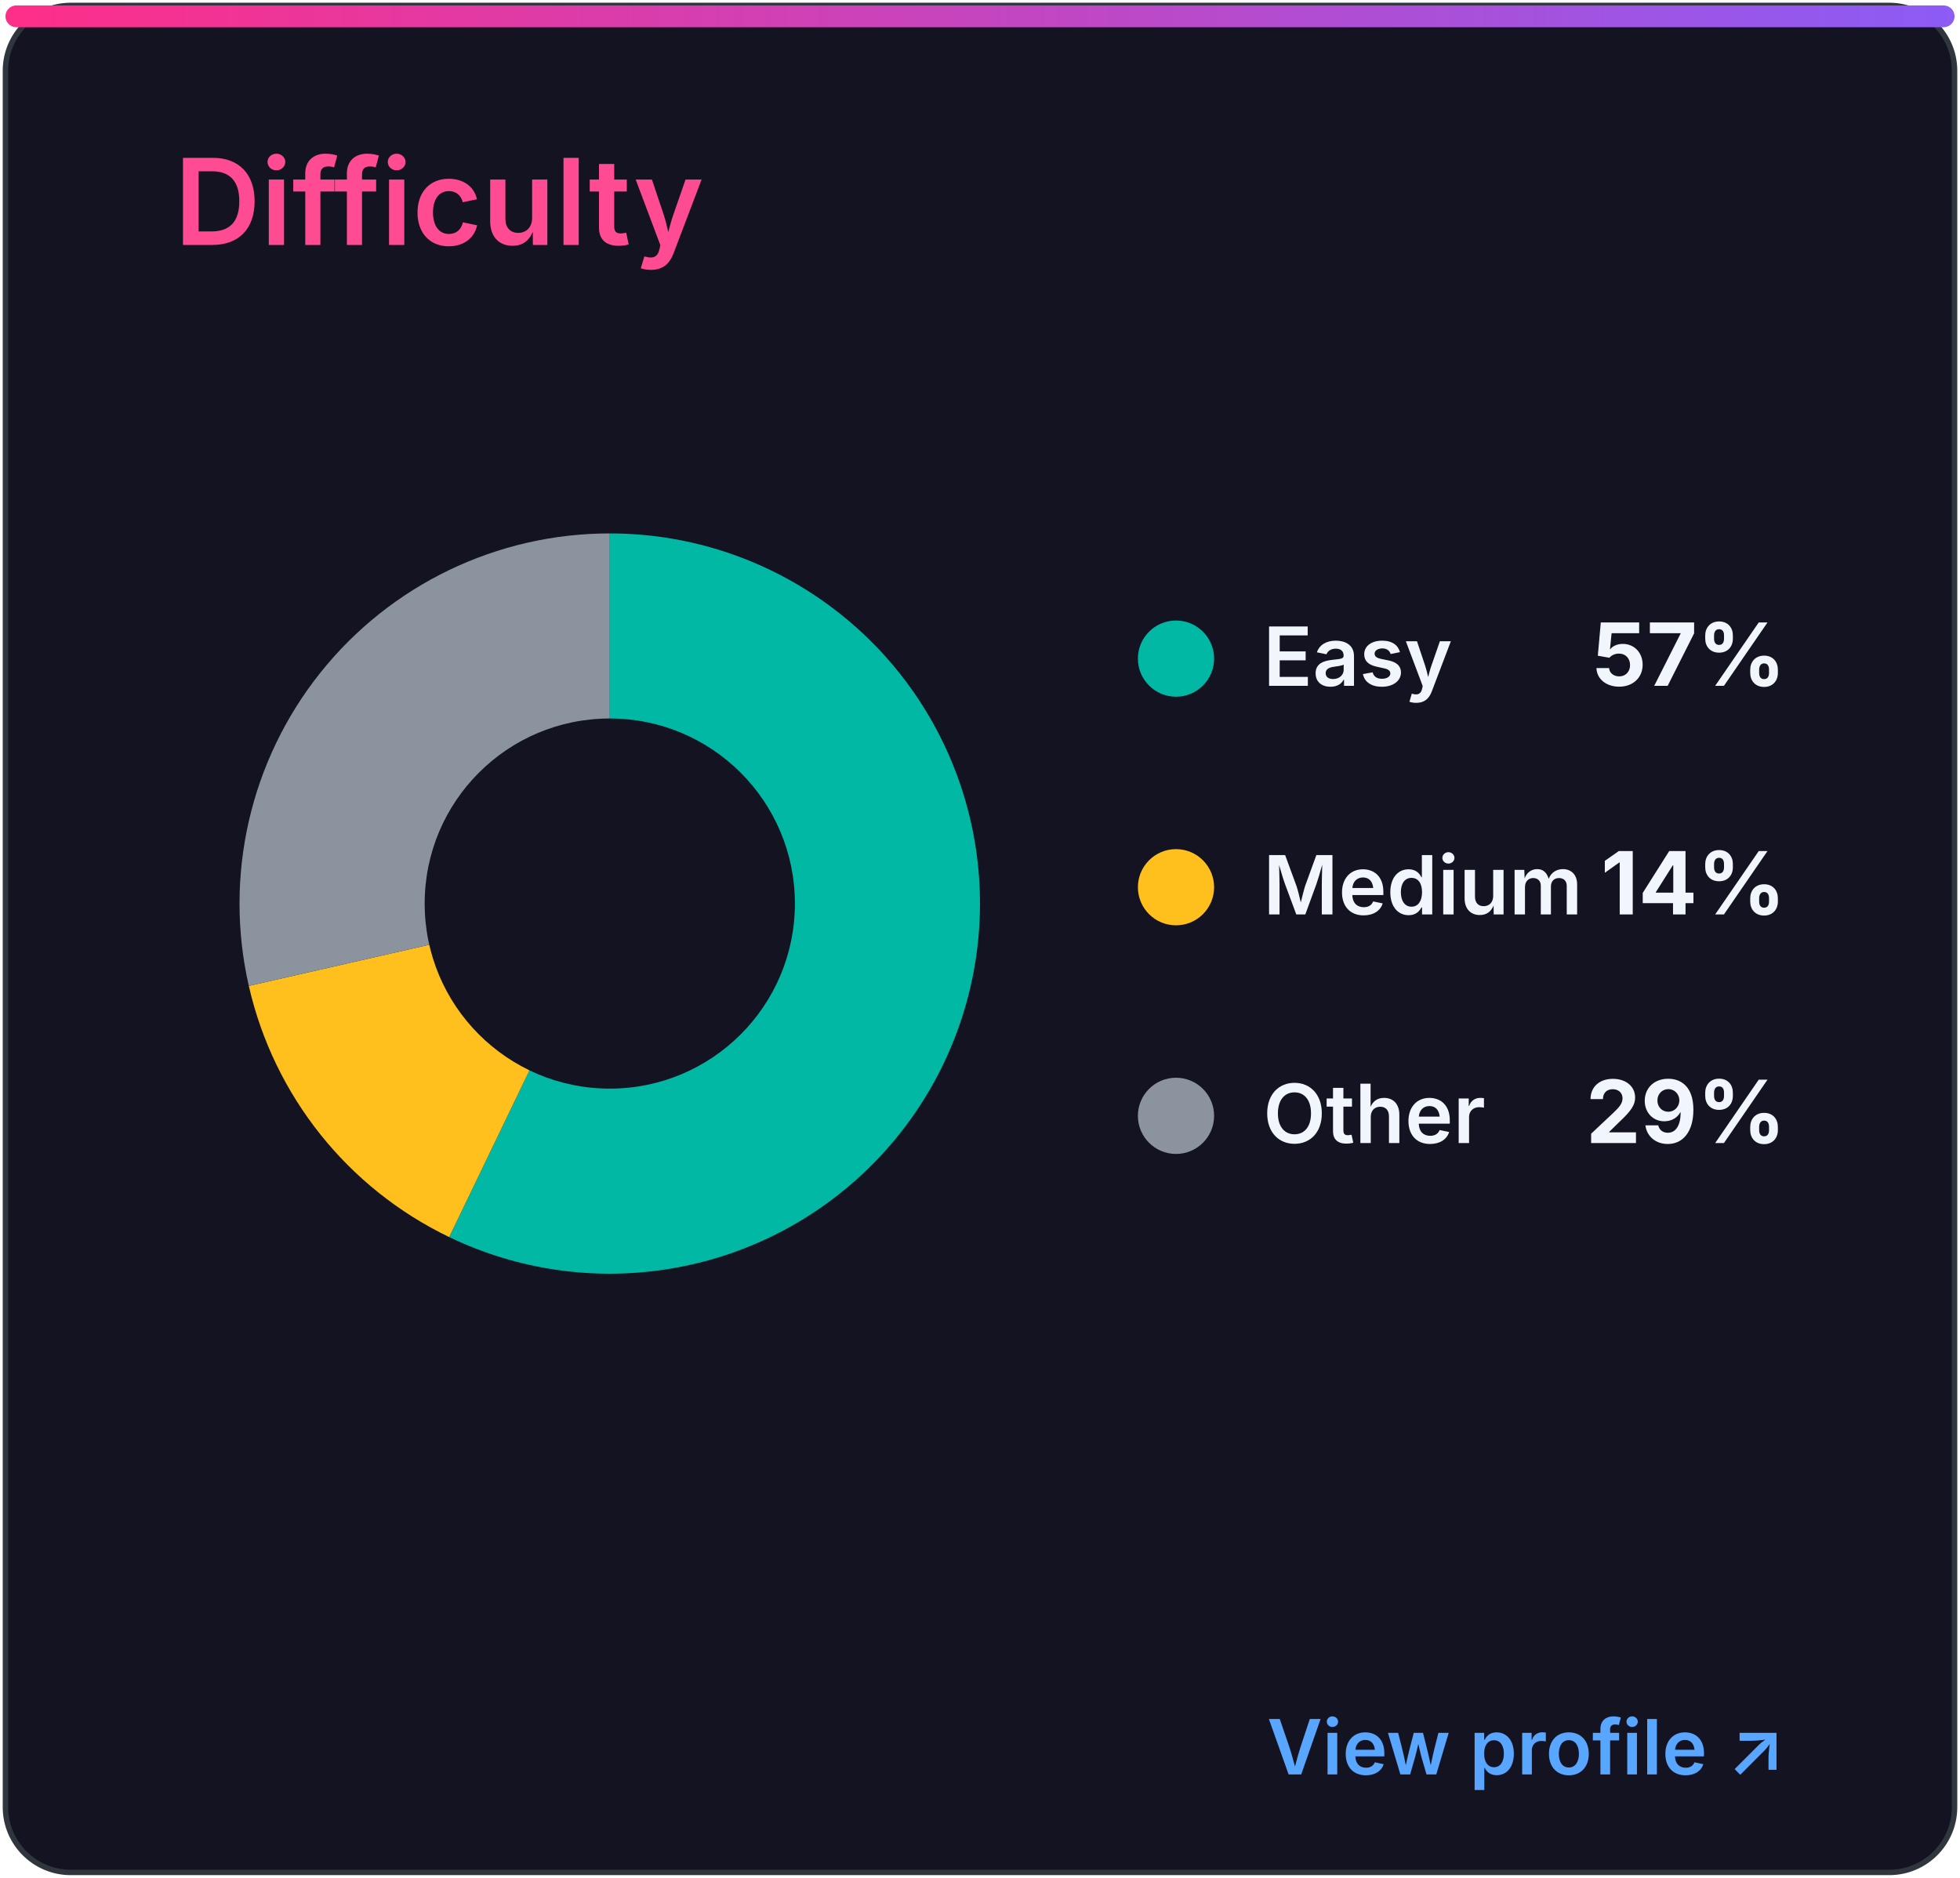
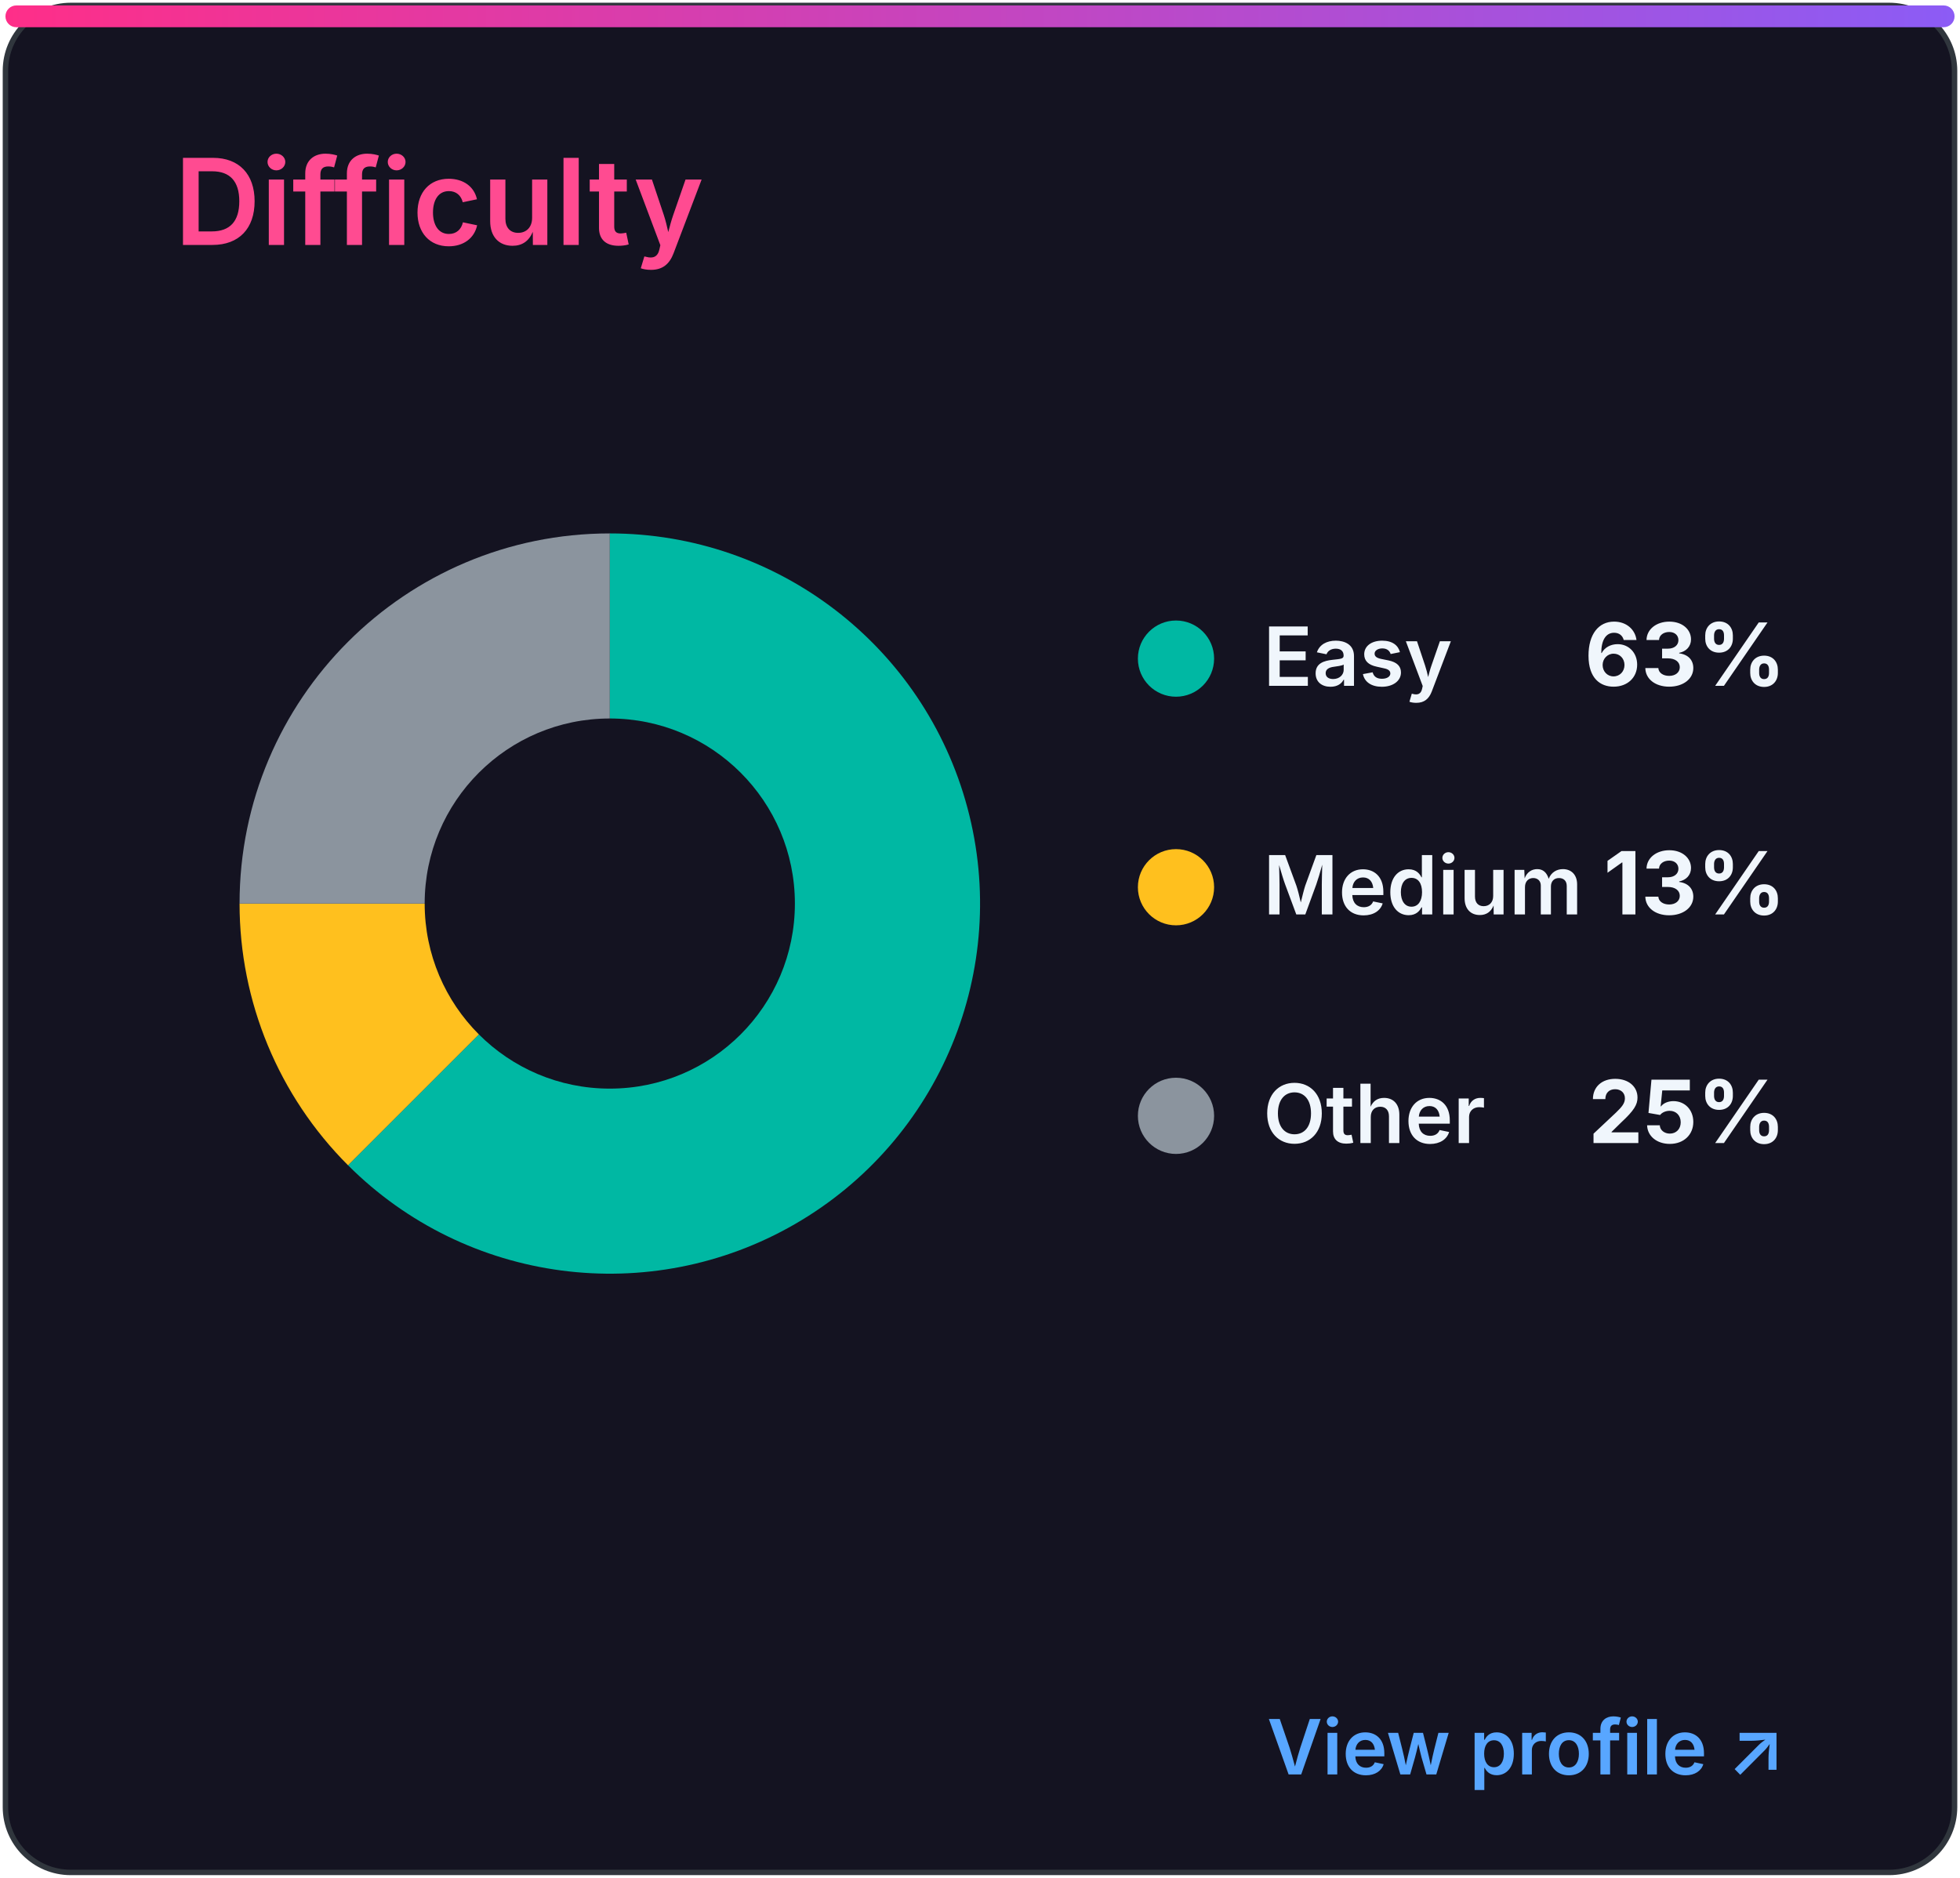
<svg xmlns="http://www.w3.org/2000/svg" width="360" height="345" viewBox="0 0 360 345" role="img" aria-labelledby="title desc">
  <defs>
    <linearGradient id="accent" x1="0" x2="1">
      <stop stop-color="#ff2e88" />
      <stop offset="1" stop-color="#8b5cf6" />
    </linearGradient>
    <clipPath id="bar">
      <rect x="32" y="82" width="296" height="8" rx="4" />
    </clipPath>
    <style>
.heading{font:600 22px -apple-system,BlinkMacSystemFont,'Segoe UI',sans-serif;fill:#ff4b91}
.eyebrow{font:600 10px -apple-system,BlinkMacSystemFont,'Segoe UI',sans-serif;letter-spacing:1.2px;fill:#8b949e}
.total{font:700 52px -apple-system,BlinkMacSystemFont,'Segoe UI',sans-serif;fill:#f0f6fc}
.metric{font:600 15px -apple-system,BlinkMacSystemFont,'Segoe UI',sans-serif;fill:#f0f6fc}
.count{font:700 16px -apple-system,BlinkMacSystemFont,'Segoe UI',sans-serif;fill:#f0f6fc}
.muted{font:500 13px -apple-system,BlinkMacSystemFont,'Segoe UI',sans-serif;fill:#8b949e}
.language{font:700 31px -apple-system,BlinkMacSystemFont,'Segoe UI',sans-serif;fill:#f0f6fc}
.link{font:600 14px -apple-system,BlinkMacSystemFont,'Segoe UI',sans-serif;fill:#58a6ff}
</style>
  </defs>
  <rect x="1" y="1" width="358" height="343" rx="12" fill="#141321" stroke="#30363d" />
  <rect x="1" y="1" width="358" height="4" rx="2" fill="url(#accent)" />
  <text x="32" y="45" class="heading">Difficulty</text>
-   <path d="M 112 166 L 112.00 98.00 A 68 68 0 1 1 82.50 227.27 Z" fill="#00b8a3" />
-   <path d="M 112 166 L 82.50 227.27 A 68 68 0 0 1 45.70 181.13 Z" fill="#ffc01e" />
-   <path d="M 112 166 L 45.70 181.13 A 68 68 0 0 1 112.00 98.00 Z" fill="#8b949e" />
+   <path d="M 112 166 L 112.00 98.00 A 68 68 0 1 1 63.92 214.08 Z" fill="#00b8a3" />
+   <path d="M 112 166 L 63.92 214.08 A 68 68 0 0 1 44.00 166.00 Z" fill="#ffc01e" />
+   <path d="M 112 166 L 44.00 166.00 A 68 68 0 0 1 112.00 98.00 Z" fill="#8b949e" />
  <circle cx="112" cy="166" r="34" fill="#141321" />
  <circle cx="216" cy="121" r="7" fill="#00b8a3" />
  <text x="232" y="126" class="metric">Easy</text>
-   <text x="328" y="126" class="count" text-anchor="end">57%</text>
+   <text x="328" y="126" class="count" text-anchor="end">63%</text>
  <circle cx="216" cy="163" r="7" fill="#ffc01e" />
  <text x="232" y="168" class="metric">Medium</text>
-   <text x="328" y="168" class="count" text-anchor="end">14%</text>
+   <text x="328" y="168" class="count" text-anchor="end">13%</text>
  <circle cx="216" cy="205" r="7" fill="#8b949e" />
  <text x="232" y="210" class="metric">Other</text>
-   <text x="328" y="210" class="count" text-anchor="end">29%</text>
+   <text x="328" y="210" class="count" text-anchor="end">25%</text>
  <text x="328" y="326" class="link" text-anchor="end">View profile ↗</text>
</svg>
